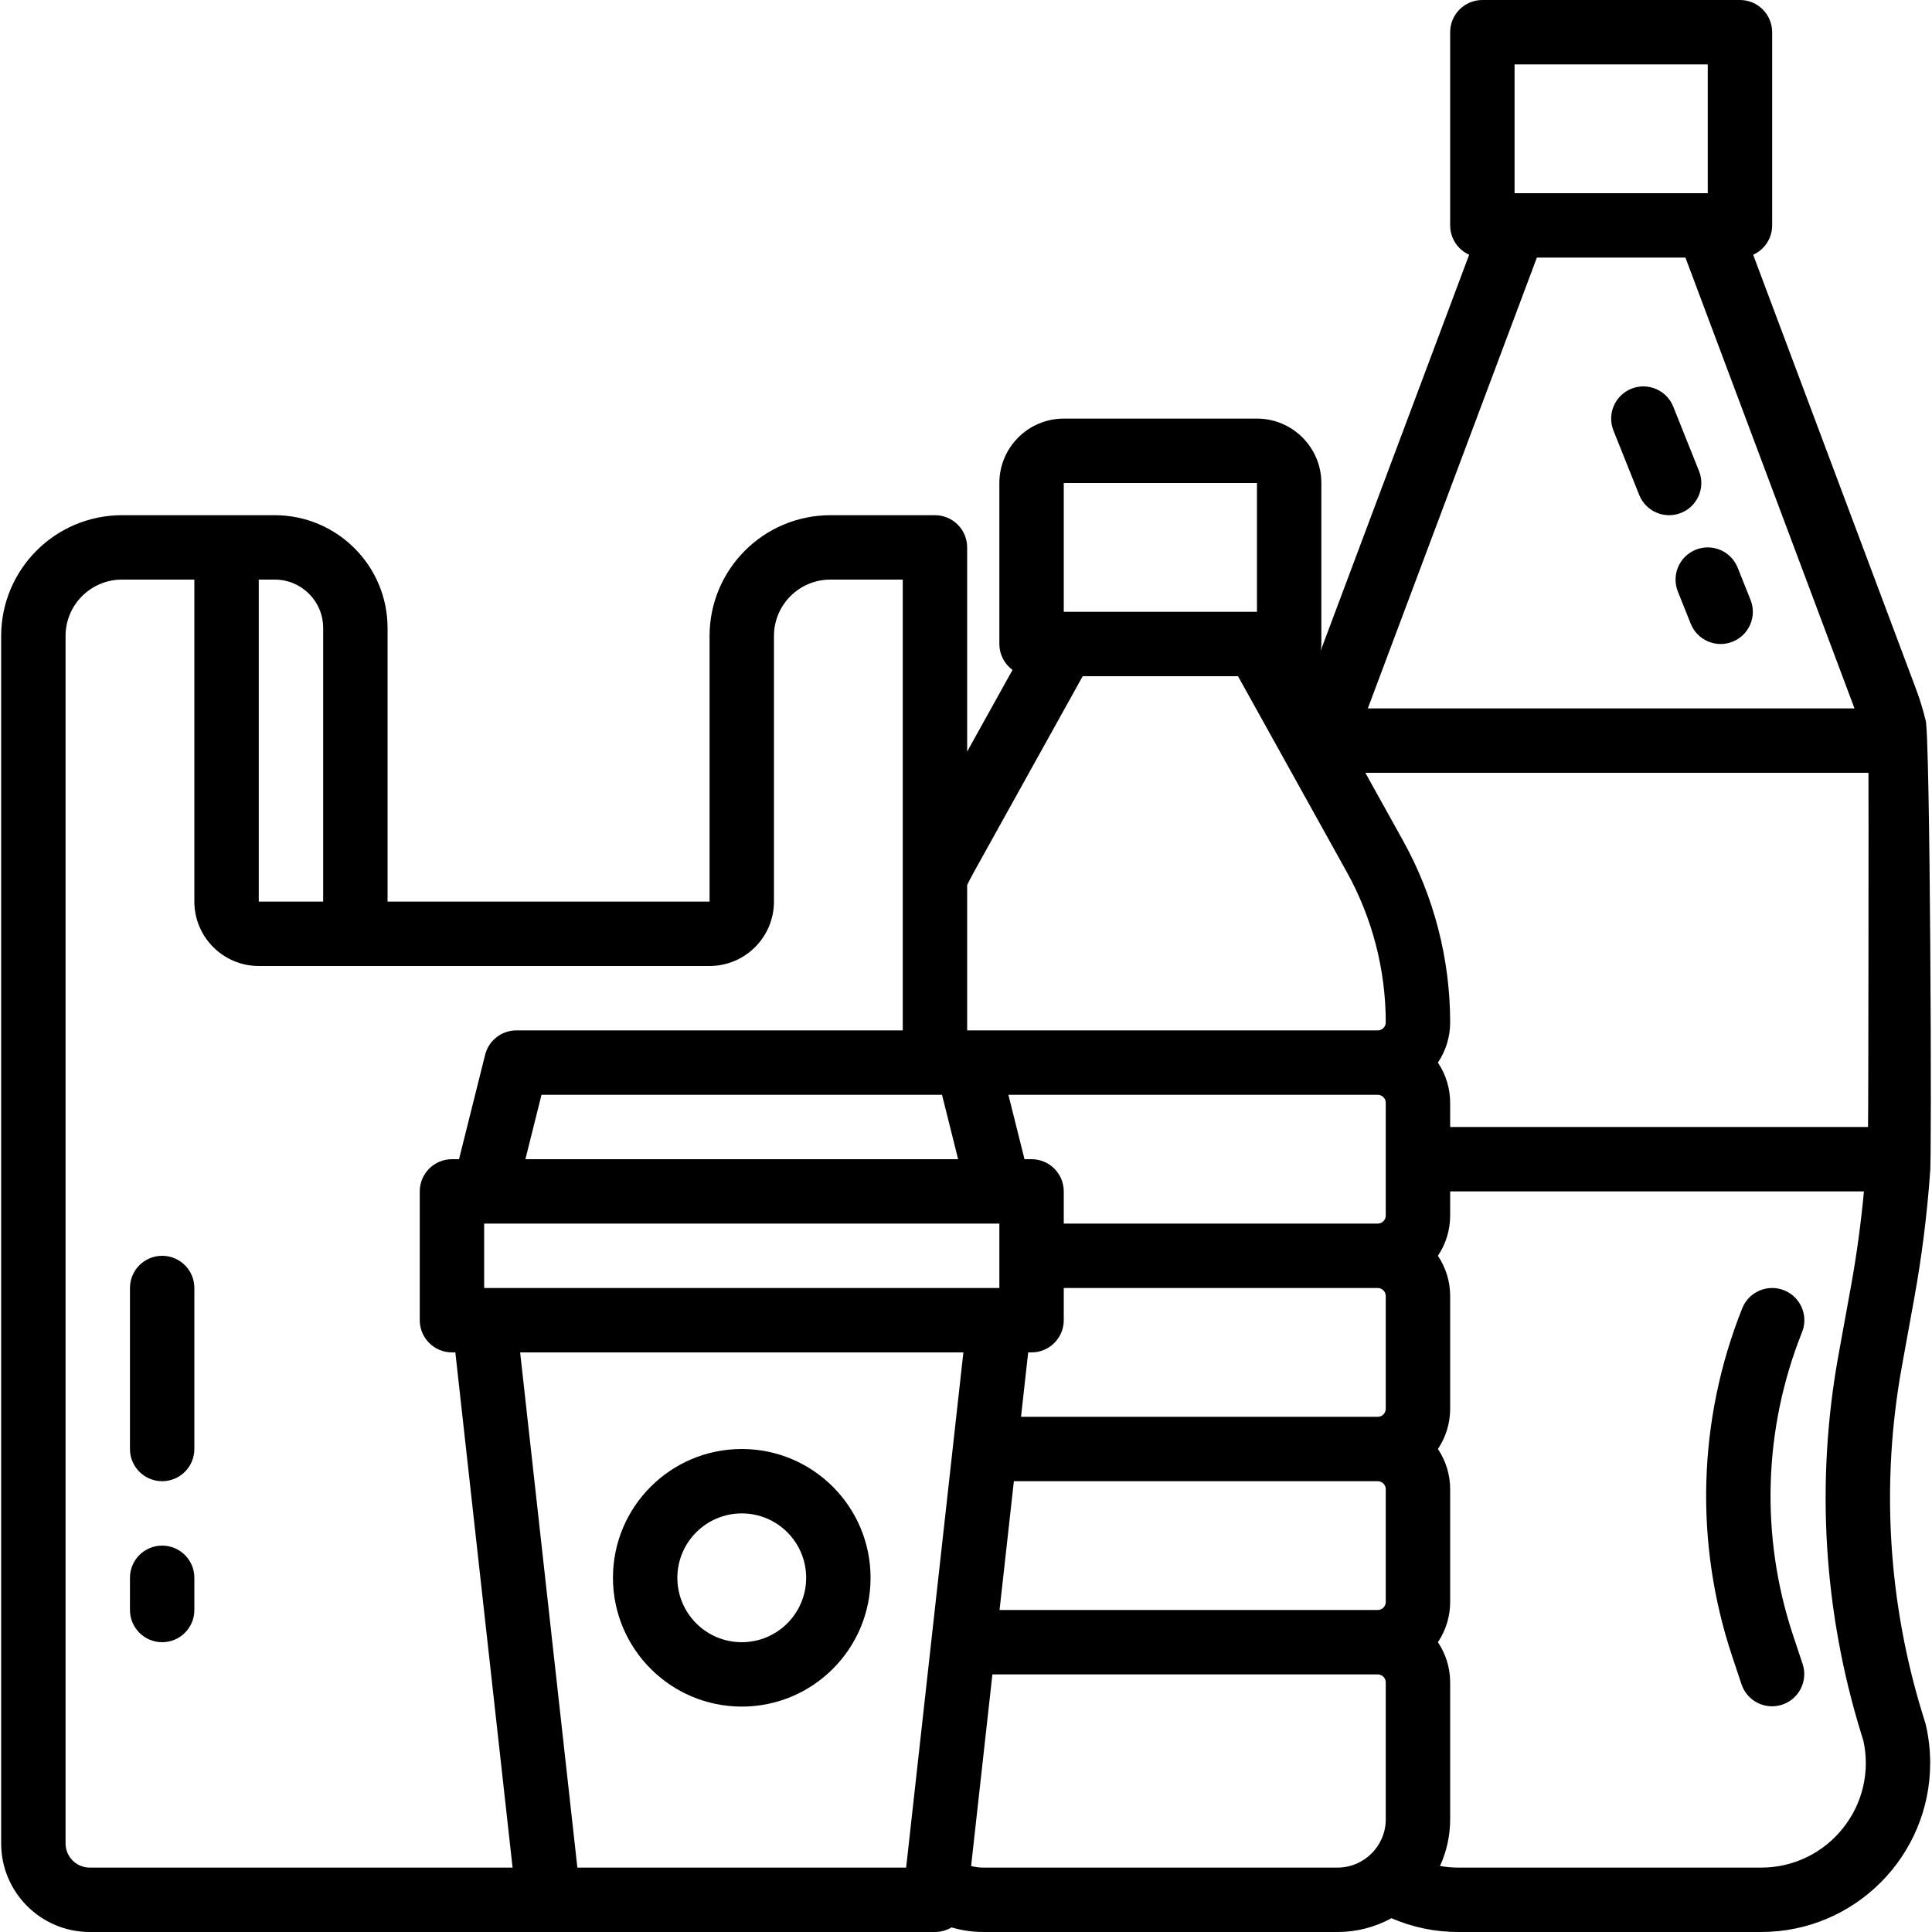
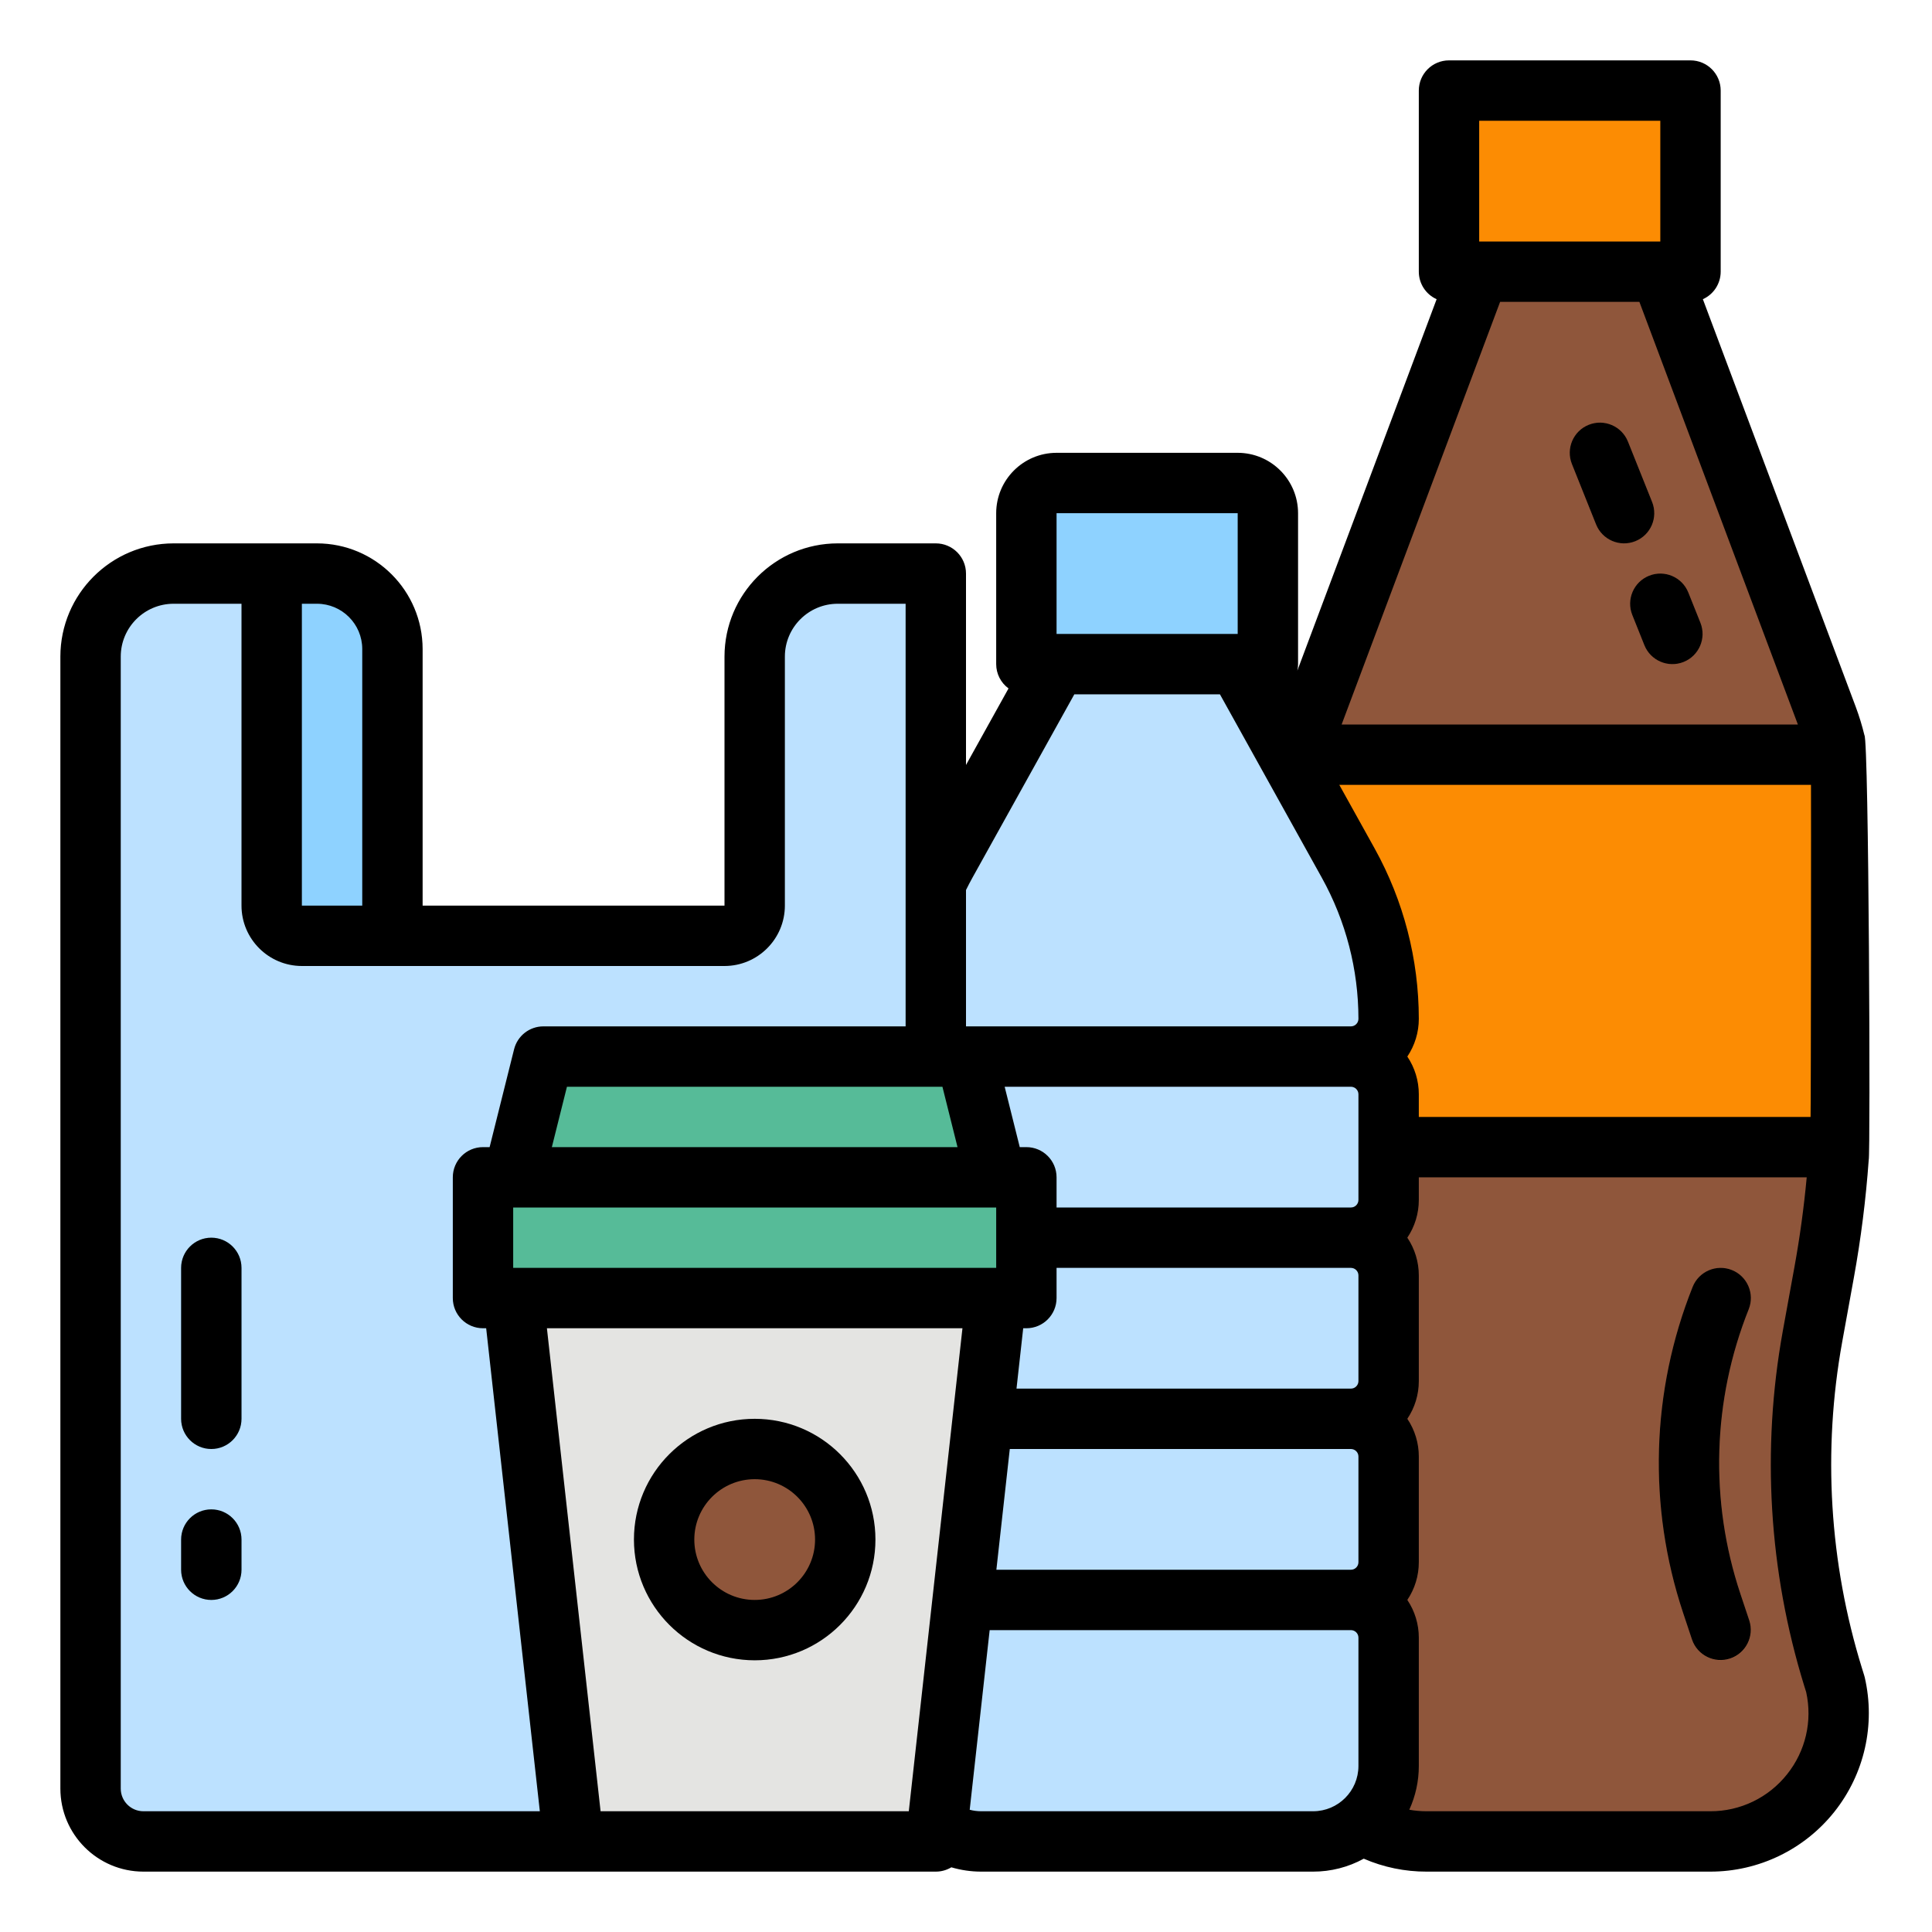
- <svg xmlns="http://www.w3.org/2000/svg" id="Capa_1" color-profile="hsl(129, 53%, 90%)" enable-background="new 0 0 480 480" height="512" viewBox="0 0 480 480" width="512">
-   <g>
-     <g>
-       <g id="ouline_15_">
-         <path d="m184.288 424c17.673 0 32-14.327 32-32s-14.327-32-32-32-32 14.327-32 32c.02 17.665 14.335 31.98 32 32zm0-48c8.837 0 16 7.163 16 16s-7.163 16-16 16-16-7.163-16-16c.01-8.832 7.168-15.99 16-16z" />
-         <path d="m476.088 171.343-40.521-108.051c2.871-1.29 4.719-4.144 4.721-7.292v-48c0-4.418-3.582-8-8-8h-64c-4.418 0-8 3.582-8 8v48c.002 3.148 1.85 6.002 4.721 7.292l-36.914 98.44c.127-.569.192-1.149.193-1.732v-40c-.01-8.832-7.168-15.99-16-16h-48c-8.832.01-15.99 7.168-16 16v40c0 2.546 1.215 4.939 3.27 6.441l-11.27 20.286v-50.727c0-4.418-3.582-8-8-8h-26c-16.561.019-29.981 13.439-30 30v66h-80v-68c-.018-15.457-12.543-27.982-28-28h-38c-16.561.019-29.981 13.439-30 30v300c.014 12.145 9.855 21.986 22 22h210c1.45.001 2.872-.394 4.114-1.142 2.561.754 5.216 1.139 7.886 1.142h88c4.687.005 9.3-1.174 13.41-3.427 5.255 2.275 10.922 3.442 16.648 3.427h75.2c23.196 0 42-18.803 42.001-41.999 0-3.179-.361-6.347-1.076-9.445-.045-.193-.1-.384-.155-.573l-.589-1.895c-8.655-27.982-10.451-57.636-5.239-86.458l3.1-17.081c1.867-10.304 3.179-20.7 3.928-31.145.487-1.034.049-111.184-1.138-112.58-.615-2.537-1.379-5.035-2.29-7.481zm-99.8-155.343h48v32h-48zm5.544 48h36.912l42 112h-120.912zm-117.544 56h48v32h-48zm-30.246 152 4 16h-107.508l4-16zm14.246 32v16h-128v-16zm-184-160h4c6.624.007 11.993 5.376 12 12v68h-16zm-42 320c-3.312-.003-5.997-2.688-6-6v-300c.008-7.729 6.271-13.992 14-14h18v80c.01 8.832 7.168 15.99 16 16h112c8.832-.01 15.99-7.168 16-16v-66c.008-7.729 6.271-13.992 14-14h18v112h-96c-3.671 0-6.871 2.499-7.761 6.06l-6.485 25.94h-1.754c-4.418 0-8 3.582-8 8v32c0 4.418 3.582 8 8 8h.84l14.222 128zm202.84 0h-81.68l-14.222-128h110.124zm119.16-12c-.007 6.624-5.376 11.993-12 12h-88c-1.019-.003-2.033-.136-3.018-.395l5.289-47.605h95.729c1.105 0 2 .895 2 2zm0-54c0 1.105-.895 2-2 2h-93.951l3.556-32h90.395c1.105 0 2 .895 2 2zm0-48c0 1.105-.895 2-2 2h-88.617l1.777-16h.84c4.418 0 8-3.582 8-8v-8h78c1.105 0 2 .895 2 2zm0-48c0 1.105-.895 2-2 2h-78v-8c0-4.418-3.582-8-8-8h-1.754l-4-16h91.754c1.105 0 2 .895 2 2zm-2-46h-102v-36.135c.537-1.084 1.093-2.16 1.677-3.211l27.03-48.654h38.586l27.03 48.654c6.339 11.427 9.669 24.278 9.677 37.346 0 1.105-.895 2-2 2zm115.607 198.186c-4.92 6.217-12.419 9.834-20.347 9.814h-75.2c-1.537 0-3.071-.134-4.585-.4 1.666-3.64 2.528-7.597 2.525-11.6v-34c.003-3.562-1.057-7.044-3.044-10 1.987-2.956 3.047-6.438 3.044-10v-28c.003-3.562-1.057-7.044-3.044-10 1.987-2.956 3.047-6.438 3.044-10v-28c.003-3.562-1.057-7.044-3.044-10 1.987-2.956 3.047-6.438 3.044-10v-6h102.8c-.74 7.946-1.817 15.859-3.24 23.687l-3.105 17.081c-5.671 31.358-3.716 63.619 5.7 94.063l.5 1.594c1.699 7.644-.158 15.646-5.048 21.761zm6.21-174.186h-103.817v-6c.003-3.562-1.057-7.044-3.044-10 1.987-2.956 3.047-6.438 3.044-10-.01-15.787-4.033-31.312-11.691-45.117l-9.38-16.883h125c.045.837-.002 84.822-.112 88z" />
-         <path d="m40.288 312c-4.418 0-8 3.582-8 8v40c0 4.418 3.582 8 8 8s8-3.582 8-8v-40c0-4.418-3.582-8-8-8z" />
-         <path d="m40.288 384c-4.418 0-8 3.582-8 8v8c0 4.418 3.582 8 8 8s8-3.582 8-8v-8c0-4.418-3.582-8-8-8z" />
-         <path d="m443.259 320.572c-4.102-1.641-8.758.353-10.399 4.456 0 0 0 .001-.001.001-11.02 27.587-11.92 58.185-2.538 86.371l2.377 7.13c1.438 4.178 5.991 6.398 10.168 4.96 4.12-1.418 6.347-5.873 5.01-10.02l-2.376-7.129c-8.187-24.596-7.402-51.297 2.215-75.37 1.641-4.102-.354-8.758-4.456-10.399z" />
-         <path d="m434.916 149.029-3.2-8c-1.641-4.102-6.297-6.098-10.399-4.457s-6.098 6.297-4.457 10.399l3.2 8c1.641 4.102 6.297 6.098 10.399 4.457s6.098-6.297 4.457-10.399z" />
-         <path d="m422.116 117.029-6.4-16c-1.641-4.102-6.297-6.098-10.399-4.457s-6.098 6.297-4.457 10.399l6.4 16c1.641 4.102 6.297 6.098 10.399 4.457s6.098-6.297 4.457-10.399z" />
-       </g>
+ <svg xmlns="http://www.w3.org/2000/svg" height="512" viewBox="0 0 512 512" width="512">
+   <g id="filled_outline" data-name="filled outline">
+     <path d="m200 174v66a8 8 0 0 1 -8 8h-112a8 8 0 0 1 -8-8v-88h-26a22 22 0 0 0 -22 22v300a14 14 0 0 0 14 14h196a14 14 0 0 0 14-14v-322h-26a22 22 0 0 0 -22 22z" fill="#bce1ff" />
+     <path d="m72 152h12a20 20 0 0 1 20 20v76a0 0 0 0 1 0 0h-24a8 8 0 0 1 -8-8v-88a0 0 0 0 1 0 0z" fill="#8ed2ff" />
+     <path d="m240 152h8v128h-8z" fill="#8ed2ff" />
+     <path d="m453.26 488h-75.2a34 34 0 0 1 -33.246-41.124l3.131-11.312a189.879 189.879 0 0 0 3.192-87.888l-1.637-8.186a283.156 283.156 0 0 1 -5.5-55.525v-73.448a58 58 0 0 1 3.693-20.365l44.307-118.152h48l44.307 118.152a58 58 0 0 1 3.693 20.365v75.954a283.058 283.058 0 0 1 -4.567 50.646l-3.105 17.083a189.882 189.882 0 0 0 5.473 90.26l.589 1.9a34 34 0 0 1 -33.13 41.64z" fill="#8f563b" />
+     <path d="m344 200h144v104h-144z" fill="#fc8c03" />
+     <path d="m384 24h64v48h-64z" fill="#fc8c03" />
+     <path d="m456 440a8 8 0 0 1 -7.588-5.472l-2.377-7.13a125.762 125.762 0 0 1 2.538-86.371 8 8 0 0 1 14.856 5.942 109.741 109.741 0 0 0 -2.215 75.37l2.376 7.129a8.006 8.006 0 0 1 -7.59 10.532z" fill="#a86545" />
+     <path d="m443.2 176a8 8 0 0 1 -7.431-5.031l-3.2-8a8 8 0 1 1 14.856-5.942l3.2 8a8 8 0 0 1 -7.425 10.973z" fill="#a86545" />
+     <path d="m430.4 144a8 8 0 0 1 -7.43-5.031l-6.4-16a8 8 0 1 1 14.856-5.942l6.4 16a8 8 0 0 1 -7.426 10.973z" fill="#a86545" />
+     <path d="m56 384a8 8 0 0 1 -8-8v-40a8 8 0 0 1 16 0v40a8 8 0 0 1 -8 8z" fill="#8ed2ff" />
+     <path d="m56 424a8 8 0 0 1 -8-8v-8a8 8 0 0 1 16 0v8a8 8 0 0 1 -8 8z" fill="#8ed2ff" />
+     <path d="m328 176h-48l-29.316 52.769a84.9 84.9 0 0 0 -10.684 41.231 10 10 0 0 0 10 10h108a10 10 0 0 0 10-10 84.9 84.9 0 0 0 -10.684-41.231z" fill="#bce1ff" />
+     <path d="m367.8 272a10.017 10.017 0 0 1 -9.8 8h-108a10.01 10.01 0 0 1 -9.8-8z" fill="#bce1ff" />
+     <path d="m280 128h48a8 8 0 0 1 8 8v40a0 0 0 0 1 0 0h-64a0 0 0 0 1 0 0v-40a8 8 0 0 1 8-8z" fill="#8ed2ff" />
+     <g fill="#bce1ff">
+       <rect height="48" rx="10" width="128" x="240" y="376" />
+       <rect height="48" rx="10" width="128" x="240" y="328" />
+       <rect height="48" rx="10" width="128" x="240" y="280" />
+       <path d="m348 488h-88a20 20 0 0 1 -20-20v-34a10 10 0 0 1 10-10h108a10 10 0 0 1 10 10v34a20 20 0 0 1 -20 20z" />
    </g>
+     <path d="m367.8 272a10.017 10.017 0 0 1 -9.8 8h-108a10.01 10.01 0 0 1 -9.8-8z" fill="#8ed2ff" />
+     <path d="m367.6 320a10.017 10.017 0 0 1 -9.8 8h-108a10.01 10.01 0 0 1 -9.8-8z" fill="#8ed2ff" />
+     <path d="m368 368a10.017 10.017 0 0 1 -9.8 8h-108a10.01 10.01 0 0 1 -9.8-8z" fill="#8ed2ff" />
+     <path d="m368 416a10.017 10.017 0 0 1 -9.8 8h-108a10.01 10.01 0 0 1 -9.8-8z" fill="#8ed2ff" />
+     <path d="m272 168h64v8h-64z" fill="#85c4ee" />
+     <path d="m248 488h-96l-16-144h128z" fill="#e4e4e2" />
+     <path d="m136 312 8-32h112l8 32z" fill="#56BB98" />
+     <circle cx="200" cy="408" fill="#8f563b" r="24" />
+     <path d="m128 312h144v32h-144z" fill="#56BB98" />
+     <path d="m200 440a32 32 0 1 0 -32-32 32.036 32.036 0 0 0 32 32zm0-48a16 16 0 1 1 -16 16 16.019 16.019 0 0 1 16-16z" />
+     <path d="m491.8 187.343-40.521-108.051a8 8 0 0 0 4.721-7.292v-48a8 8 0 0 0 -8-8h-64a8 8 0 0 0 -8 8v48a8 8 0 0 0 4.721 7.292l-36.914 98.44a8.043 8.043 0 0 0 .193-1.732v-40a16.019 16.019 0 0 0 -16-16h-48a16.019 16.019 0 0 0 -16 16v40a7.979 7.979 0 0 0 3.27 6.441l-11.27 20.286v-50.727a8 8 0 0 0 -8-8h-26a30.034 30.034 0 0 0 -30 30v66h-80v-68a28.032 28.032 0 0 0 -28-28h-38a30.034 30.034 0 0 0 -30 30v300a22.025 22.025 0 0 0 22 22h210a7.97 7.97 0 0 0 4.114-1.142 28.029 28.029 0 0 0 7.886 1.142h88a27.828 27.828 0 0 0 13.41-3.427 41.625 41.625 0 0 0 16.648 3.427h75.2a42 42 0 0 0 40.925-51.444c-.045-.193-.1-.384-.155-.573l-.589-1.895a182.617 182.617 0 0 1 -5.239-86.458l3.1-17.081a291.736 291.736 0 0 0 3.928-31.145c.487-1.034.049-111.184-1.138-112.58a66 66 0 0 0 -2.29-7.481zm-99.8-155.343h48v32h-48zm5.544 48h36.912l42 112h-120.912zm-117.544 56h48v32h-48zm-30.246 152 4 16h-107.508l4-16zm14.246 32v16h-128v-16zm-184-160h4a12.013 12.013 0 0 1 12 12v68h-16zm-42 320a6.006 6.006 0 0 1 -6-6v-300a14.015 14.015 0 0 1 14-14h18v80a16.019 16.019 0 0 0 16 16h112a16.019 16.019 0 0 0 16-16v-66a14.015 14.015 0 0 1 14-14h18v112h-96a8 8 0 0 0 -7.761 6.06l-6.485 25.94h-1.754a8 8 0 0 0 -8 8v32a8 8 0 0 0 8 8h.84l14.222 128zm202.84 0h-81.68l-14.222-128h110.124zm119.16-12a12.013 12.013 0 0 1 -12 12h-88a12.026 12.026 0 0 1 -3.018-.395l5.289-47.605h95.729a2 2 0 0 1 2 2zm0-54a2 2 0 0 1 -2 2h-93.951l3.556-32h90.395a2 2 0 0 1 2 2zm0-48a2 2 0 0 1 -2 2h-88.617l1.777-16h.84a8 8 0 0 0 8-8v-8h78a2 2 0 0 1 2 2zm0-48a2 2 0 0 1 -2 2h-78v-8a8 8 0 0 0 -8-8h-1.754l-4-16h91.754a2 2 0 0 1 2 2zm-2-46h-102v-36.135c.537-1.084 1.093-2.16 1.677-3.211l27.03-48.654h38.586l27.03 48.654a77.086 77.086 0 0 1 9.677 37.346 2 2 0 0 1 -2 2zm115.607 198.186a25.864 25.864 0 0 1 -20.347 9.814h-75.2a26.463 26.463 0 0 1 -4.585-.4 27.823 27.823 0 0 0 2.525-11.6v-34a17.894 17.894 0 0 0 -3.044-10 17.894 17.894 0 0 0 3.044-10v-28a17.894 17.894 0 0 0 -3.044-10 17.894 17.894 0 0 0 3.044-10v-28a17.894 17.894 0 0 0 -3.044-10 17.894 17.894 0 0 0 3.044-10v-6h102.8c-.74 7.946-1.817 15.859-3.24 23.687l-3.105 17.081a198.679 198.679 0 0 0 5.7 94.063l.5 1.594a25.861 25.861 0 0 1 -5.048 21.761zm6.21-174.186h-103.817v-6a17.894 17.894 0 0 0 -3.044-10 17.894 17.894 0 0 0 3.044-10 93.124 93.124 0 0 0 -11.691-45.117l-9.38-16.883h125c.045.837-.002 84.822-.112 88z" />
+     <path d="m56 328a8 8 0 0 0 -8 8v40a8 8 0 0 0 16 0v-40a8 8 0 0 0 -8-8z" />
+     <path d="m56 400a8 8 0 0 0 -8 8v8a8 8 0 0 0 16 0v-8a8 8 0 0 0 -8-8z" />
+     <path d="m458.971 336.572a8 8 0 0 0 -10.4 4.457 125.762 125.762 0 0 0 -2.538 86.371l2.377 7.13a8 8 0 0 0 15.178-5.06l-2.376-7.129a109.741 109.741 0 0 1 2.215-75.37 8 8 0 0 0 -4.456-10.399z" />
+     <path d="m450.628 165.029-3.2-8a8 8 0 1 0 -14.856 5.942l3.2 8a8 8 0 0 0 14.856-5.942z" />
+     <path d="m437.828 133.029-6.4-16a8 8 0 1 0 -14.856 5.942l6.4 16a8 8 0 0 0 14.856-5.942z" />
  </g>
</svg>
